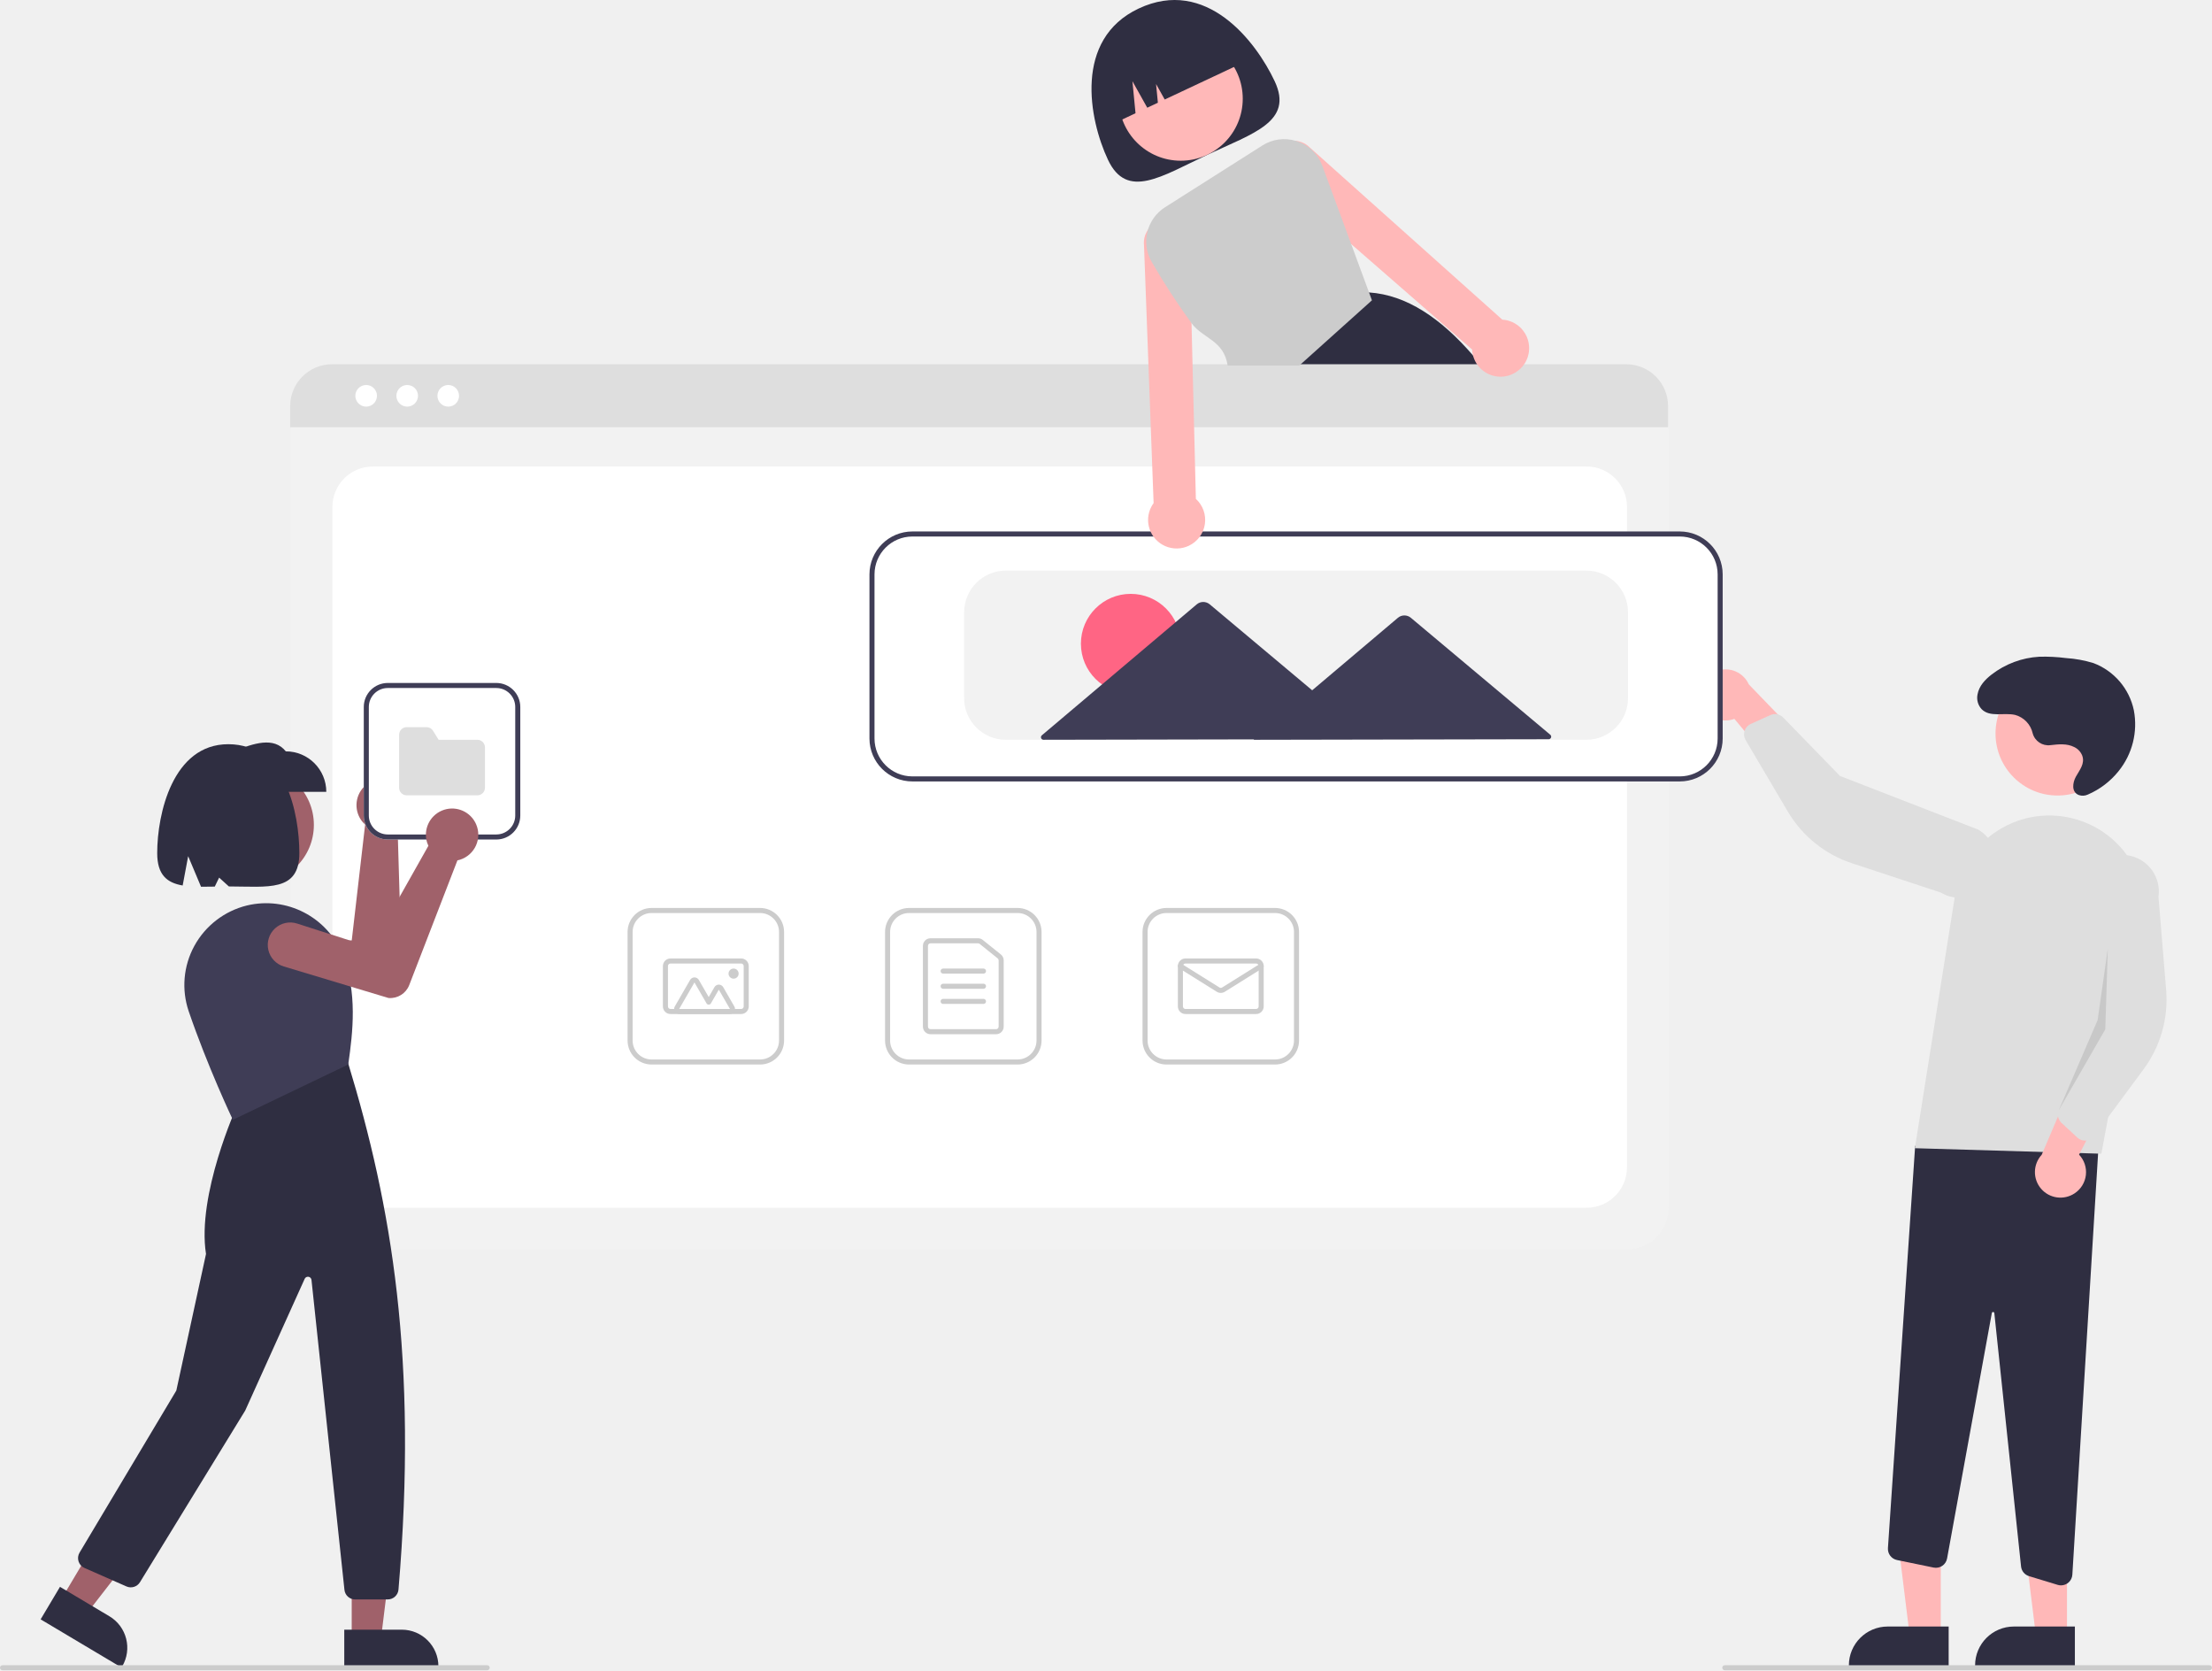
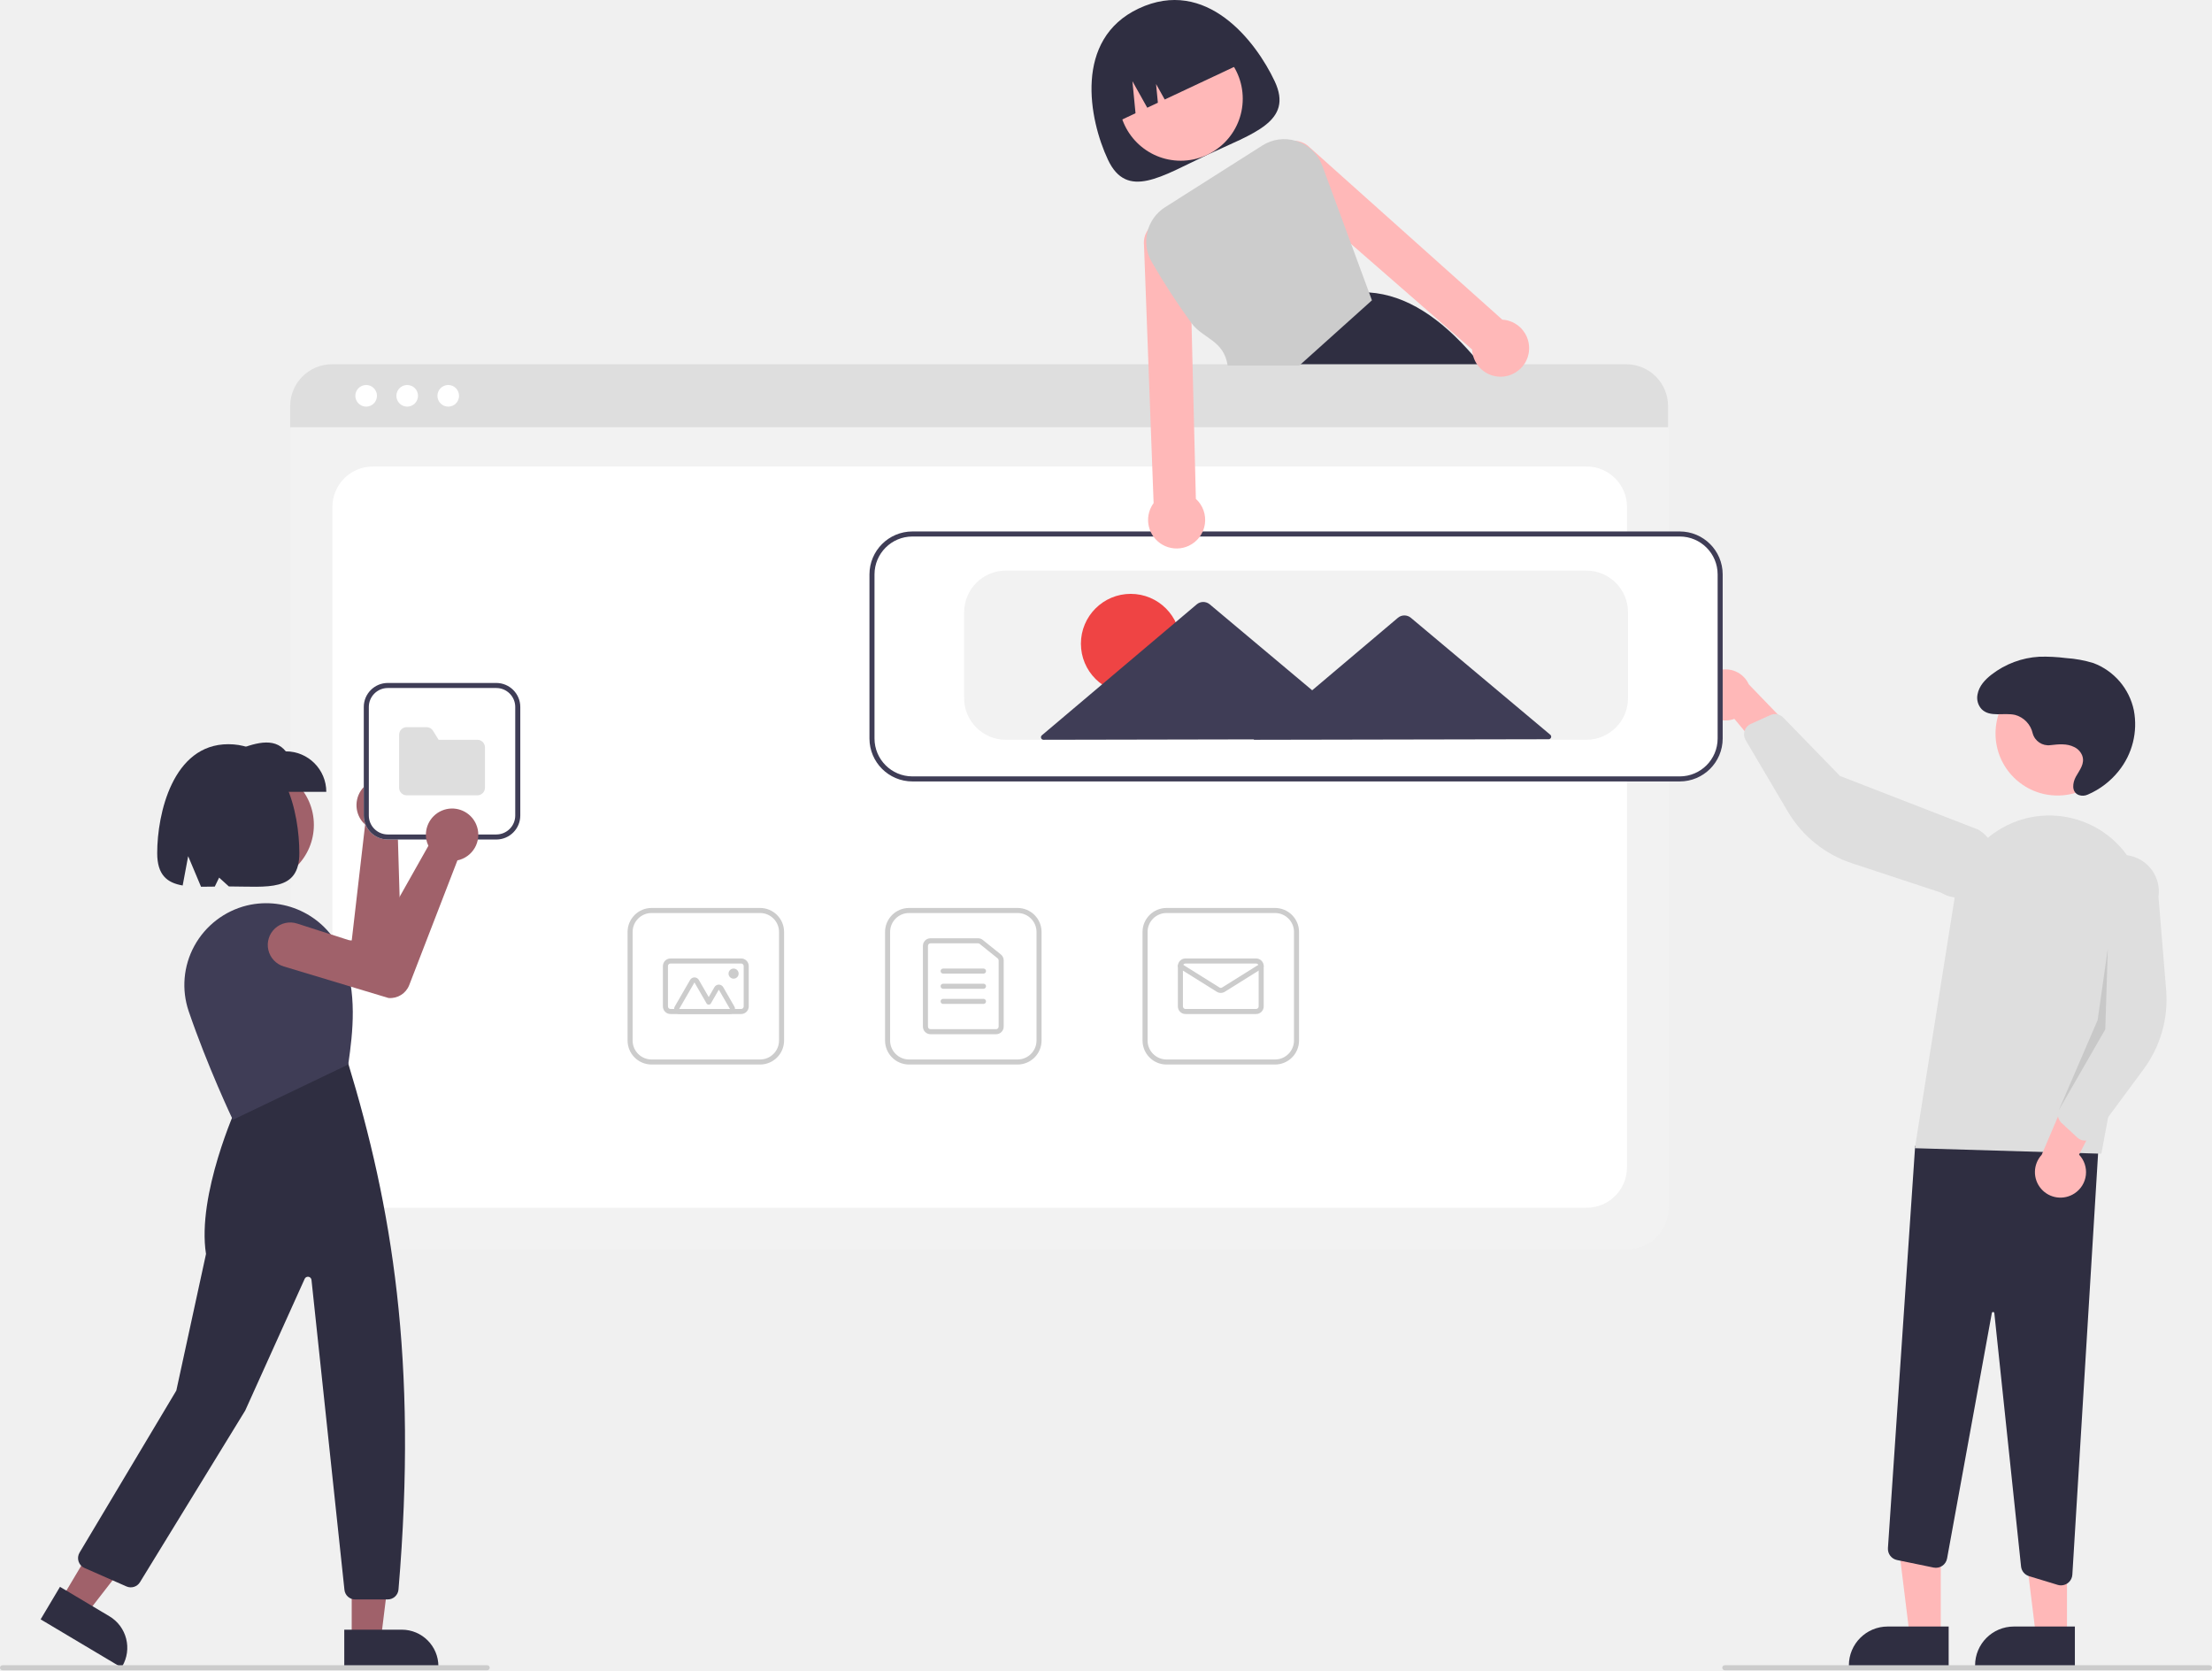
<svg xmlns="http://www.w3.org/2000/svg" id="a27520da-4319-485c-96d7-e776d7397e13" data-name="Layer 1" width="876.272" height="661.473" viewBox="0 0 876.272 661.473">
  <path d="M685.834,138.655c7.516,15.995-8.411,20.526-26.655,29.099s-31.898,17.942-39.414,1.947-13.615-47.743,12.195-59.871C658.66,97.284,678.318,122.659,685.834,138.655Z" transform="translate(-180.8642 -106.4605)" fill="#2f2e41" />
  <circle cx="467.746" cy="39.089" r="24.561" fill="#ffb8b8" />
  <path d="M770.29,254.473c-.85-1.11-1.7-2.2-2.56-3.26q-1.665-2.07-3.35-4.01c-12.73-14.69-26.27-23.94-41.18-24.93h-.02l-.22-.02-29.71,28.96-10.1,9.84.22.54,5.45,13.57h95.49A234.834,234.834,0,0,0,770.29,254.473Z" transform="translate(-180.8642 -106.4605)" fill="#2f2e41" />
  <path d="M621.902,155.438l0,0,8.792-4.131-1.225-12.683,5.879,10.496,4.202-1.975-.714-7.399,3.43,6.123,31.224-14.673,0,0a26,26,0,0,0-34.589-12.474l-4.525,2.126A26,26,0,0,0,621.902,155.438Z" transform="translate(-180.8642 -106.4605)" fill="#2f2e41" />
  <path d="M825.39,601.261H312.552a16.519,16.519,0,0,1-16.5-16.5V276.607a12.102,12.102,0,0,1,12.088-12.088H829.593a12.311,12.311,0,0,1,12.297,12.297V584.761A16.519,16.519,0,0,1,825.39,601.261Z" transform="translate(-180.8642 -106.4605)" fill="#f2f2f2" />
  <path d="M328.552,584.761h480.839a16,16,0,0,0,16-16V307.213a16,16,0,0,0-16-16H328.552a16,16,0,0,0-16,16V568.761A16,16,0,0,0,328.552,584.761Z" transform="translate(-180.8642 -106.4605)" fill="#fff" />
  <path d="M841.66,275.663H295.82v-8.4a16.574,16.574,0,0,1,16.56-16.55H825.1a16.574,16.574,0,0,1,16.56,16.55Z" transform="translate(-180.8642 -106.4605)" fill="#dedede" />
  <circle cx="145.051" cy="156.752" r="4.283" fill="#fff" />
  <circle cx="161.31" cy="156.752" r="4.283" fill="#fff" />
  <circle cx="177.569" cy="156.752" r="4.283" fill="#fff" />
  <path d="M583.974,528.04h-43a9.511,9.511,0,0,1-9.5-9.5v-43a9.511,9.511,0,0,1,9.5-9.5h43a9.511,9.511,0,0,1,9.5,9.5v43A9.511,9.511,0,0,1,583.974,528.04Zm-43-60a7.508,7.508,0,0,0-7.5,7.5v43a7.508,7.508,0,0,0,7.5,7.5h43a7.508,7.508,0,0,0,7.5-7.5v-43a7.508,7.508,0,0,0-7.5-7.5Z" transform="translate(-180.8642 -106.4605)" fill="#ccc" />
  <path d="M575.474,516.04h-26a3.003,3.003,0,0,1-3-3v-32a3.003,3.003,0,0,1,3-3h18.839a3.007,3.007,0,0,1,1.879.662l7.16,5.754a2.984,2.984,0,0,1,1.121,2.338v26.246A3.003,3.003,0,0,1,575.474,516.04Zm-26-36a1.001,1.001,0,0,0-1,1v32a1.001,1.001,0,0,0,1,1h26a1.001,1.001,0,0,0,1-1v-26.246a.995.995,0,0,0-.374-.779l-7.161-5.754a1.002,1.002,0,0,0-.626-.22Z" transform="translate(-180.8642 -106.4605)" fill="#ccc" />
  <path d="M570.474,492.04h-16a1,1,0,0,1,0-2h16a1,1,0,0,1,0,2Z" transform="translate(-180.8642 -106.4605)" fill="#ccc" />
  <path d="M570.474,498.04h-16a1,1,0,0,1,0-2h16a1,1,0,0,1,0,2Z" transform="translate(-180.8642 -106.4605)" fill="#ccc" />
  <path d="M570.474,504.04h-16a1,1,0,0,1,0-2h16a1,1,0,0,1,0,2Z" transform="translate(-180.8642 -106.4605)" fill="#ccc" />
  <path d="M685.974,528.04h-43a9.511,9.511,0,0,1-9.5-9.5v-43a9.511,9.511,0,0,1,9.5-9.5h43a9.511,9.511,0,0,1,9.5,9.5v43A9.511,9.511,0,0,1,685.974,528.04Zm-43-60a7.508,7.508,0,0,0-7.5,7.5v43a7.508,7.508,0,0,0,7.5,7.5h43a7.508,7.508,0,0,0,7.5-7.5v-43a7.508,7.508,0,0,0-7.5-7.5Z" transform="translate(-180.8642 -106.4605)" fill="#ccc" />
  <path d="M678.474,508.04h-28a3.003,3.003,0,0,1-3-3v-16a3.003,3.003,0,0,1,3-3h28a3.003,3.003,0,0,1,3,3v16A3.003,3.003,0,0,1,678.474,508.04Zm-28-20a1.001,1.001,0,0,0-1,1v16a1.001,1.001,0,0,0,1,1h28a1.001,1.001,0,0,0,1-1v-16a1.001,1.001,0,0,0-1-1Z" transform="translate(-180.8642 -106.4605)" fill="#ccc" />
  <path d="M664.474,499.678a3.003,3.003,0,0,1-1.59-.453l-14.94-9.337a1,1,0,0,1,1.061-1.696l14.94,9.337a1.006,1.006,0,0,0,1.06,0l14.939-9.337a1,1,0,0,1,1.061,1.696l-14.939,9.337A3.004,3.004,0,0,1,664.474,499.678Z" transform="translate(-180.8642 -106.4605)" fill="#ccc" />
  <path d="M481.974,528.04h-43a9.511,9.511,0,0,1-9.5-9.5v-43a9.511,9.511,0,0,1,9.5-9.5h43a9.511,9.511,0,0,1,9.5,9.5v43A9.511,9.511,0,0,1,481.974,528.04Zm-43-60a7.508,7.508,0,0,0-7.5,7.5v43a7.508,7.508,0,0,0,7.5,7.5h43a7.508,7.508,0,0,0,7.5-7.5v-43a7.508,7.508,0,0,0-7.5-7.5Z" transform="translate(-180.8642 -106.4605)" fill="#ccc" />
  <path d="M474.474,508.04h-28a3.003,3.003,0,0,1-3-3v-16a3.003,3.003,0,0,1,3-3h28a3.003,3.003,0,0,1,3,3v16A3.003,3.003,0,0,1,474.474,508.04Zm-28-20a1.001,1.001,0,0,0-1,1v16a1.001,1.001,0,0,0,1,1h28a1.001,1.001,0,0,0,1-1v-16a1.001,1.001,0,0,0-1-1Z" transform="translate(-180.8642 -106.4605)" fill="#ccc" />
  <path d="M470.036,508.04h-20.124a2,2,0,0,1-1.732-3l6.062-10.5a2,2,0,0,1,3.464,0l3.915,6.781,2.268-3.929a2,2,0,0,1,3.464,0l4.415,7.647a2,2,0,0,1-1.732,3Zm0-2h0l-4.415-7.647-3.134,5.429a1.0 1,0,0,1-.866.5h0a1.0 1,0,0,1-.866-.5l-4.781-8.281-6.062,10.5Z" transform="translate(-180.8642 -106.4605)" fill="#ccc" />
  <circle cx="290.61" cy="385.579" r="2" fill="#ccc" />
  <polygon points="768.825 648.15 756.565 648.149 750.733 600.861 768.827 600.862 768.825 648.15" fill="#ffb8b8" />
  <path d="M952.816,766.494l-39.531-.001v-.5a15.386,15.386,0,0,1,15.386-15.386h.001l24.144.001Z" transform="translate(-180.8642 -106.4605)" fill="#2f2e41" />
  <polygon points="818.825 648.15 806.565 648.149 800.733 600.861 818.827 600.862 818.825 648.15" fill="#ffb8b8" />
  <path d="M1002.816,766.494l-39.531-.001v-.5a15.386,15.386,0,0,1,15.386-15.386h.001l24.144.001Z" transform="translate(-180.8642 -106.4605)" fill="#2f2e41" />
  <path d="M996.014,734.111l-11.354-3.454a4.493,4.493,0,0,1-3.166-3.833L970.908,626.498a.48.48,0,0,0-.479-.447.469.469,0,0,0-.51.409l-17.731,97.199a4.5,4.5,0,0,1-5.335,3.6L932.342,724.269a4.516,4.516,0,0,1-3.582-4.712l10.785-159.312,73.138-7.892-10.868,177.727a4.505,4.505,0,0,1-4.484,4.228A4.526,4.526,0,0,1,996.014,734.111Z" transform="translate(-180.8642 -106.4605)" fill="#2f2e41" />
  <circle cx="815.08" cy="290.487" r="24.561" fill="#ffb8b8" />
  <path d="M939.433,561.18l15.858-99.851a37.857,37.857,0,0,1,48.005-30.399h0a37.743,37.743,0,0,1,26.601,43.262l-16.591,89.172Z" transform="translate(-180.8642 -106.4605)" fill="#dedede" />
  <path d="M1002.725,579.046a10.056,10.056,0,0,0,1.747-15.32l16.396-31.751-18.465,1.97-12.739,29.849a10.11,10.11,0,0,0,13.061,15.251Z" transform="translate(-180.8642 -106.4605)" fill="#ffb8b8" />
  <path d="M1006.236,558.126a4.506,4.506,0,0,1-2.426-1.151l-6.273-5.797a4.515,4.515,0,0,1-1.092-5.054l12.537-29.718-1.779-58.72a14.497,14.497,0,1,1,28.727,3.919l3.041,36.912a46.373,46.373,0,0,1-8.938,31.397l-19.552,26.432a4.505,4.505,0,0,1-3.195,1.804A4.455,4.455,0,0,1,1006.236,558.126Z" transform="translate(-180.8642 -106.4605)" fill="#dedede" />
  <path d="M854.505,383.566a10.056,10.056,0,0,0,13.426,7.582l22.846,27.478,5.385-17.772-22.52-23.369a10.11,10.11,0,0,0-19.137,6.081Z" transform="translate(-180.8642 -106.4605)" fill="#ffb8b8" />
  <path d="M872.401,394.955a4.506,4.506,0,0,1,2.006-1.786l7.784-3.517a4.515,4.515,0,0,1,5.08.965l22.478,23.132,54.766,21.257a14.497,14.497,0,1,1-14.809,24.926l-35.177-11.592a46.374,46.374,0,0,1-25.427-20.472l-16.717-28.31a4.505,4.505,0,0,1-.415-3.646A4.454,4.454,0,0,1,872.401,394.955Z" transform="translate(-180.8642 -106.4605)" fill="#dedede" />
  <polygon points="835.002 375.652 834.002 407.652 815.58 439.663 830.962 403.99 835.002 375.652" opacity="0.1" />
  <path d="M993.13,401.563a6.423,6.423,0,0,1-7.031-4.702,9.764,9.764,0,0,0-6.951-7.274c-4.505-1.029-10.012,1.091-13.314-2.322a6.637,6.637,0,0,1-1.575-5.842c.608-3.317,2.981-5.823,5.563-7.827a34.062,34.062,0,0,1,18.866-7.051,67.677,67.677,0,0,1,10.621.528,47.009,47.009,0,0,1,10.864,1.985,25.576,25.576,0,0,1,16.002,18.68,29.528,29.528,0,0,1-6.057,24.13,31.702,31.702,0,0,1-12.161,9.259,4.744,4.744,0,0,1-3.606.183c-2.957-1.176-2.474-4.839-1.126-7.283,1.443-2.615,3.663-5.146,2.503-8.329a6.302,6.302,0,0,0-3.127-3.366c-2.94-1.499-6.228-1.145-9.389-.78Z" transform="translate(-180.8642 -106.4605)" fill="#2f2e41" />
  <path d="M846.297,415.433h-304a16.519,16.519,0,0,1-16.5-16.5v-65a16.519,16.519,0,0,1,16.5-16.5h304a16.519,16.519,0,0,1,16.5,16.5v65A16.519,16.519,0,0,1,846.297,415.433Z" transform="translate(-180.8642 -106.4605)" fill="#fff" />
  <path d="M846.297,415.933h-304a17.019,17.019,0,0,1-17-17v-65a17.019,17.019,0,0,1,17-17h304a17.019,17.019,0,0,1,17,17v65A17.019,17.019,0,0,1,846.297,415.933Zm-304-97a15.017,15.017,0,0,0-15,15v65a15.017,15.017,0,0,0,15,15h304a15.017,15.017,0,0,0,15-15v-65a15.017,15.017,0,0,0-15-15Z" transform="translate(-180.8642 -106.4605)" fill="#3f3d56" />
  <path d="M809.297,399.433h-230a16.519,16.519,0,0,1-16.5-16.5v-34a16.519,16.519,0,0,1,16.5-16.5h230a16.519,16.519,0,0,1,16.5,16.5v34A16.519,16.519,0,0,1,809.297,399.433Z" transform="translate(-180.8642 -106.4605)" fill="#f2f2f2" />
-   <circle cx="447.928" cy="254.915" r="19.732" fill="#ff6584" />
+   <circle cx="447.928" cy="254.915" r="19.732" fill="#EF4444" />
  <path d="M795.004,397.442l-27.853-23.36-27.372-22.956a4,4,0,0,0-5.153.01l-27.283,23.062-6.664,5.633-10.048-8.427-30.537-25.611a4,4,0,0,0-5.152.01l-30.438,25.728-30.917,26.133a1.0 1,0,0,0,.647,1.764l63.387-.122,20.064-.039-.196.166,59.808-.115,57.067-.11A1.0 1,0,0,0,795.004,397.442Z" transform="translate(-180.8642 -106.4605)" fill="#3f3d56" />
  <path d="M1056.136,767.933h-192a1,1,0,0,1,0-2h192a1,1,0,0,1,0,2Z" transform="translate(-180.8642 -106.4605)" fill="#ccc" />
  <path d="M784.92,238.373a11.221,11.221,0,0,0-7.25-5.1,10.301,10.301,0,0,0-1.66-.21l-76.19-68.12a9.015,9.015,0,0,0-5.63-2.69,7.67,7.67,0,0,0-1.27-.04,9.055,9.055,0,0,0-5.96,15.48l29.17,25.43,47.9,41.75a11.916,11.916,0,0,0,.35,2.33,11.266,11.266,0,0,0,9.67,8.37,11.092,11.092,0,0,0,6.05-1,11.407,11.407,0,0,0,3.88-2.97c.11-.13.21-.25.31-.39a11.293,11.293,0,0,0,.63-12.84Z" transform="translate(-180.8642 -106.4605)" fill="#ffb8b8" />
  <path d="M654.6,304.023l-.71-28.86-.6-23.95-.41-16.76-.81-32.67a9.046,9.046,0,0,0-15.71-5.25,6.923,6.923,0,0,0-.75.96,8.936,8.936,0,0,0-1.56,6.05l1.78,47.67.89,23.95,1.14,30.55a12.047,12.047,0,0,0-.89,1.41,11.248,11.248,0,0,0-.71,8.84,11.311,11.311,0,0,0,15.56,6.63,11.301,11.301,0,0,0,2.78-18.57Z" transform="translate(-180.8642 -106.4605)" fill="#ffb8b8" />
  <path d="M723.201,222.273l-7.07-19.15-11.44-31.02a16.006,16.006,0,0,0-9.95-9.68c-.18-.06-.37-.12-.55-.17a15.984,15.984,0,0,0-13.24,1.82l-38.53,24.44a16.093,16.093,0,0,0-5.27,21.75,276.323,276.323,0,0,0,15.73,24.19c4.49,6.11,12.85,6.76,14.3,16.76h28.41l28.76-25.82Z" transform="translate(-180.8642 -106.4605)" fill="#ccc" />
  <circle cx="101.165" cy="326.682" r="23.172" fill="#a0616a" />
  <path d="M338.916,417.193q.343.273.664.578a10.38,10.38,0,0,1-.417,15.484,9.722,9.722,0,0,1-.814.613l1.568,52.945a8.061,8.061,0,0,1-5.545,7.867l-.096.021-42.989,4.578a8.899,8.899,0,1,1-1.722-17.713l30.644-2.699,5.3-45.851a9.876,9.876,0,0,1-.972-.99,10.38,10.38,0,0,1,14.378-14.833Z" transform="translate(-180.8642 -106.4605)" fill="#a0616a" />
  <polygon points="139.328 649.174 150.895 649.174 156.397 604.561 139.326 604.561 139.328 649.174" fill="#a0616a" />
  <path d="M317.242,751.858l22.778-.001h.001a14.516,14.516,0,0,1,14.516,14.516v.472l-37.294.001Z" transform="translate(-180.8642 -106.4605)" fill="#2f2e41" />
  <polygon points="24.366 633.182 34.304 639.099 61.857 603.582 47.189 594.849 24.366 633.182" fill="#a0616a" />
  <path d="M204.627,734.889l19.572,11.653.001 0a14.516,14.516,0,0,1,5.046,19.899l-.241.405L196.96,747.767Z" transform="translate(-180.8642 -106.4605)" fill="#2f2e41" />
  <path d="M334.488,739.877H321.536a4.238,4.238,0,0,1-4.221-3.797L304.258,613.343a1.415,1.415,0,0,0-2.697-.433l-23.555,52.159-41.704,68.003a4.266,4.266,0,0,1-5.329,1.666l-16.66-7.33a4.247,4.247,0,0,1-1.935-6.064l38.337-64.192,11.758-54.085c-3.698-23.455,12.155-58.326,12.316-58.676l.079-.17,43.668-17.068.219.268c17.221,56.514,27.715,117.332,19.967,208.568A4.274,4.274,0,0,1,334.488,739.877Z" transform="translate(-180.8642 -106.4605)" fill="#2f2e41" />
  <path d="M273.107,549.934l-.203-.427c-.097-.205-9.807-20.684-17.292-42.571a32.285,32.285,0,0,1,2.239-25.873,32.637,32.637,0,0,1,20.813-16.004h0A32.677,32.677,0,0,1,316.591,484.627c5.937,14.847,4.045,30.695,2.264,43.157l-.035.25-.227.109Z" transform="translate(-180.8642 -106.4605)" fill="#3f3d56" />
  <path d="M310.124,420.054H273.33V404.015c8.076-3.208,15.978-5.937,20.756,0a16.038,16.038,0,0,1,16.038,16.038Z" transform="translate(-180.8642 -106.4605)" fill="#2f2e41" />
  <path d="M271.293,401.185c-21.996,0-28.153,27.571-28.153,43.126,0,8.674,3.923,11.777,10.088,12.827l2.177-11.611,5.099,12.111c1.732.009,3.551-.025,5.437-.06l1.729-3.56,3.855,3.496c15.441.023,27.921,2.274,27.921-13.203C299.445,428.756,294.046,401.185,271.293,401.185Z" transform="translate(-180.8642 -106.4605)" fill="#2f2e41" />
  <path d="M373.864,767.933h-192a1,1,0,1,1,0-2h192a1,1,0,0,1,0,2Z" transform="translate(-180.8642 -106.4605)" fill="#ccc" />
  <path d="M377.474,438.933h-43a9.511,9.511,0,0,1-9.5-9.5v-43a9.511,9.511,0,0,1,9.5-9.5h43a9.511,9.511,0,0,1,9.5,9.5v43A9.511,9.511,0,0,1,377.474,438.933Z" transform="translate(-180.8642 -106.4605)" fill="#fff" />
  <path d="M377.474,438.933h-43a9.511,9.511,0,0,1-9.5-9.5v-43a9.511,9.511,0,0,1,9.5-9.5h43a9.511,9.511,0,0,1,9.5,9.5v43A9.511,9.511,0,0,1,377.474,438.933Zm-43-60a7.508,7.508,0,0,0-7.5,7.5v43a7.508,7.508,0,0,0,7.5,7.5h43a7.508,7.508,0,0,0,7.5-7.5v-43a7.508,7.508,0,0,0-7.5-7.5Z" transform="translate(-180.8642 -106.4605)" fill="#3f3d56" />
  <path d="M369.974,421.433h-28a3.003,3.003,0,0,1-3-3v-21a3.003,3.003,0,0,1,3-3h7.882a2.981,2.981,0,0,1,2.555,1.427l2.198,3.573h15.364a3.003,3.003,0,0,1,3,3v16A3.003,3.003,0,0,1,369.974,421.433Z" transform="translate(-180.8642 -106.4605)" fill="#dedede" />
  <path d="M369.064,432.042q.21.384.388.79a10.38,10.38,0,0,1-6.393,14.109,9.72,9.72,0,0,1-.988.25l-19.099,49.405a8.061,8.061,0,0,1-8.163,5.099l-.096-.018-41.397-12.462a8.899,8.899,0,1,1,5.286-16.993l29.29,9.404,22.676-40.202a9.876,9.876,0,0,1-.511-1.289,10.38,10.38,0,0,1,19.007-8.091Z" transform="translate(-180.8642 -106.4605)" fill="#a0616a" />
</svg>
